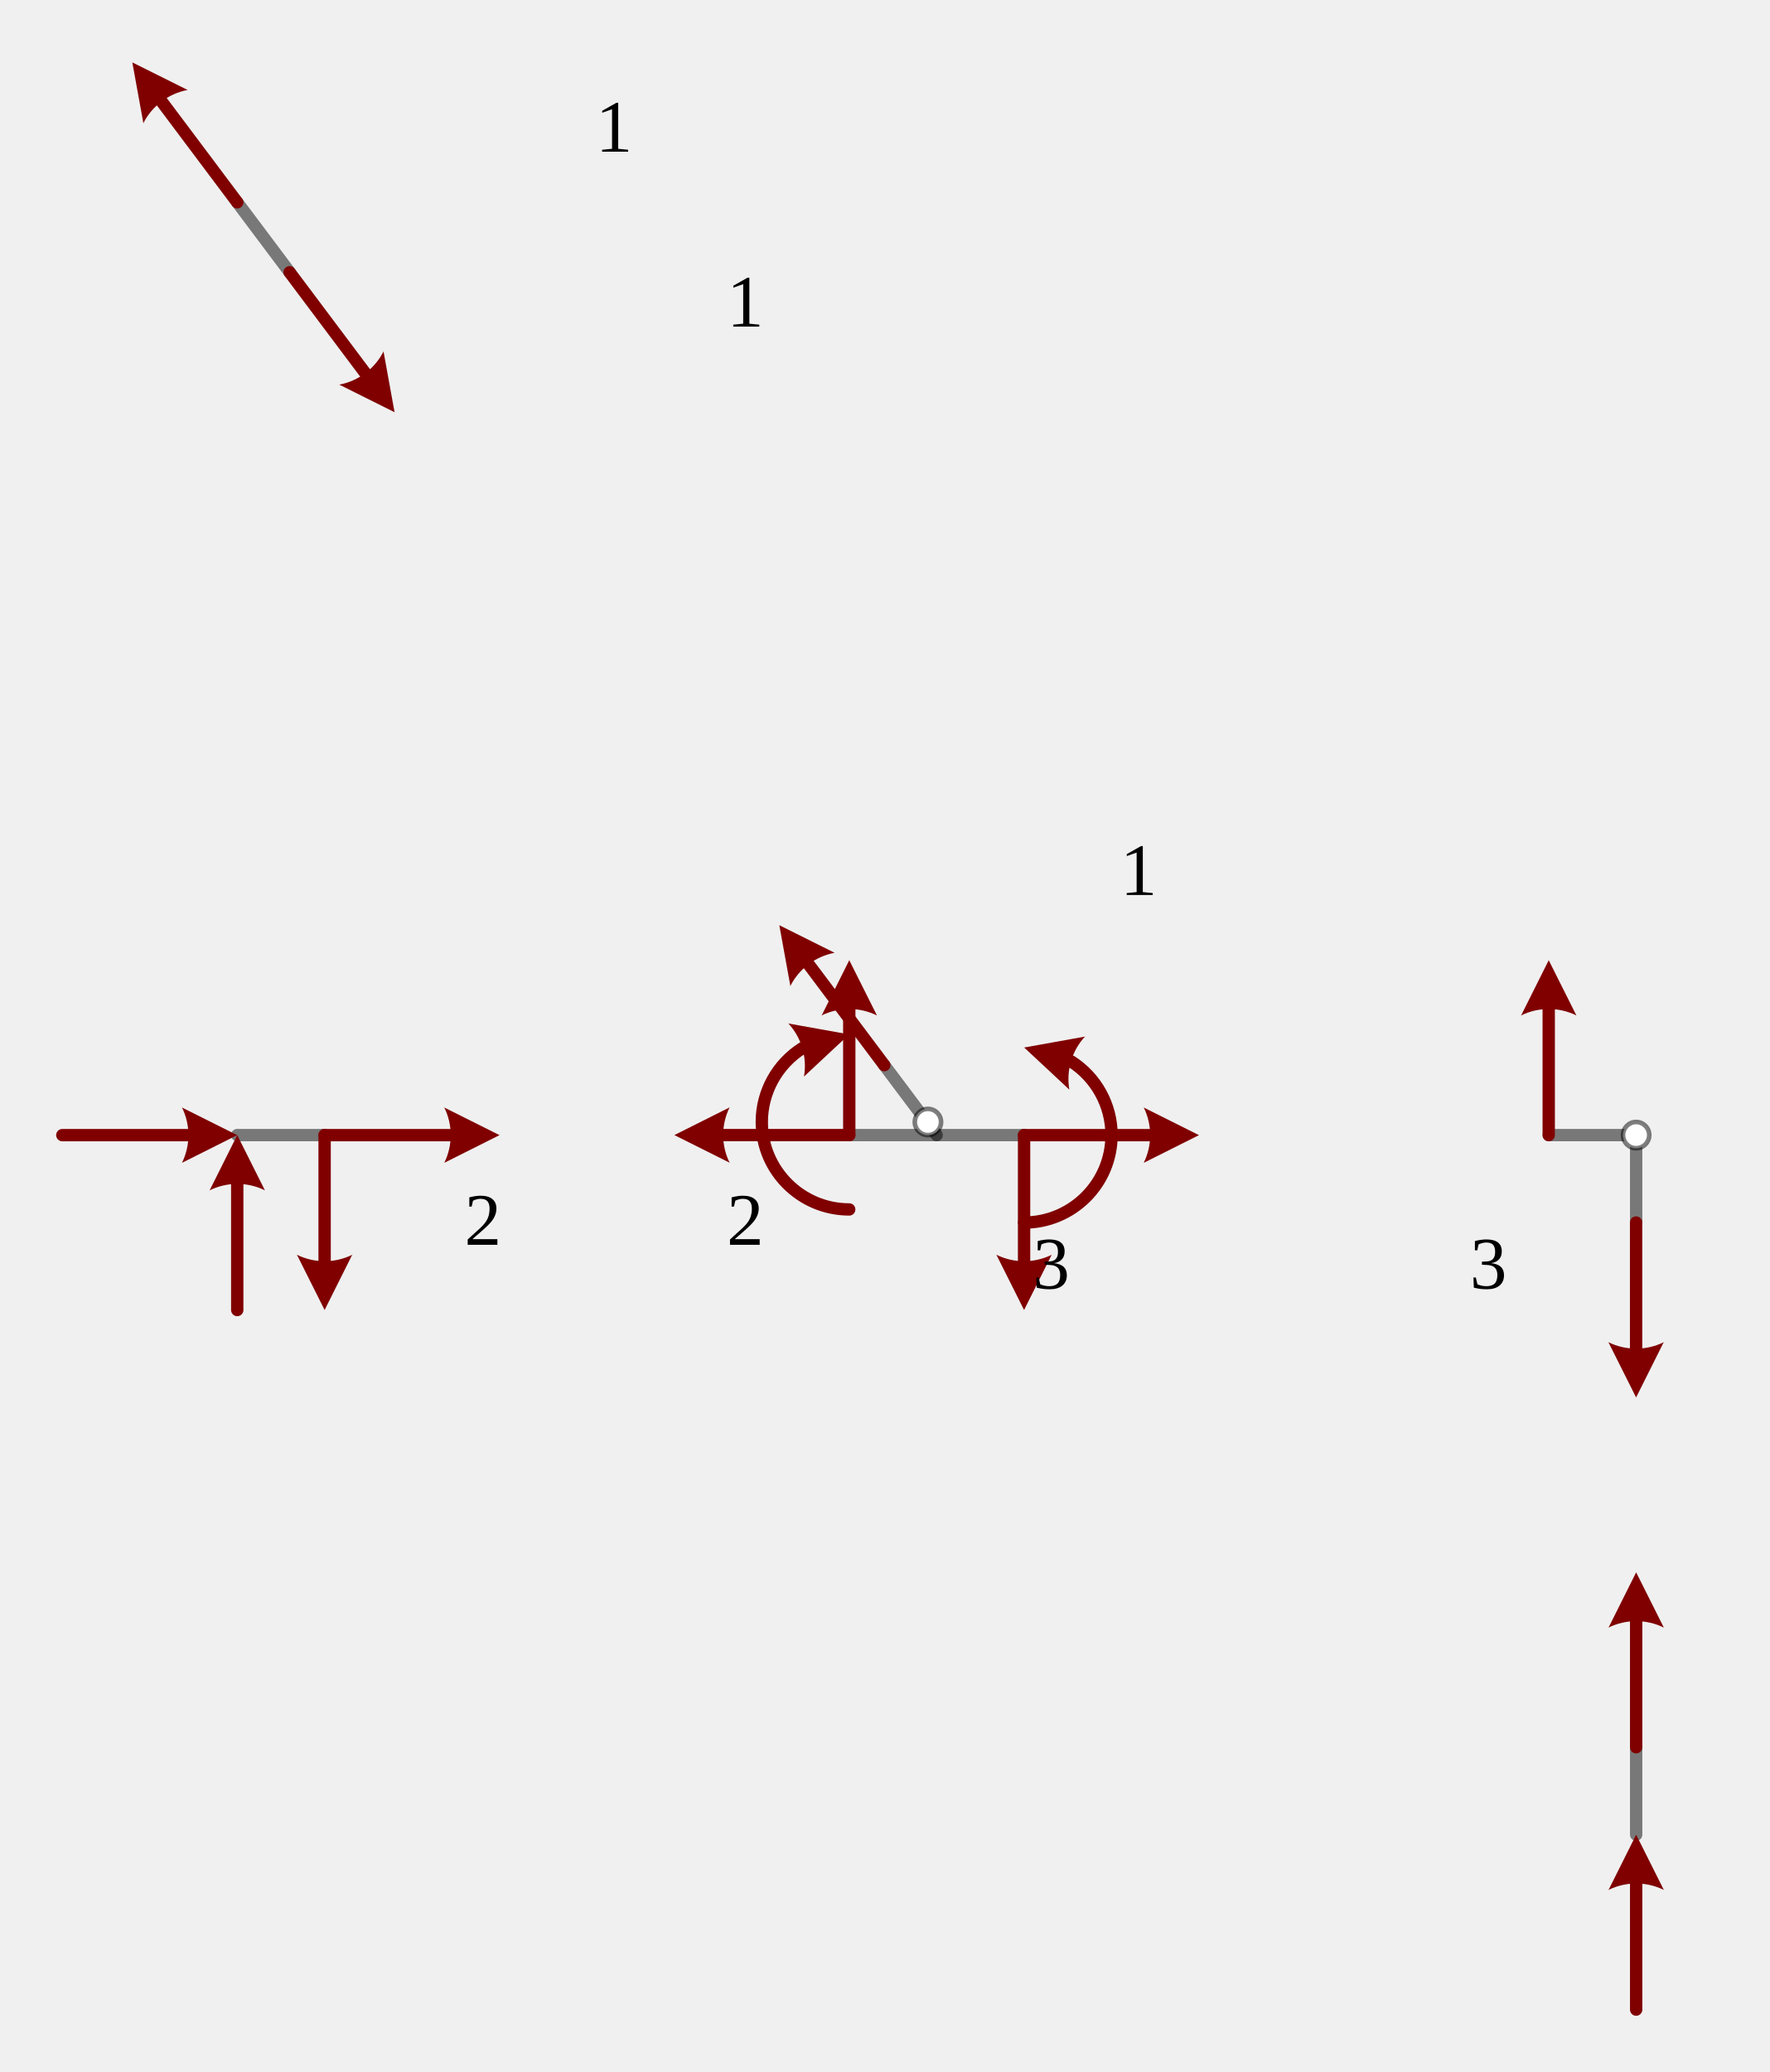
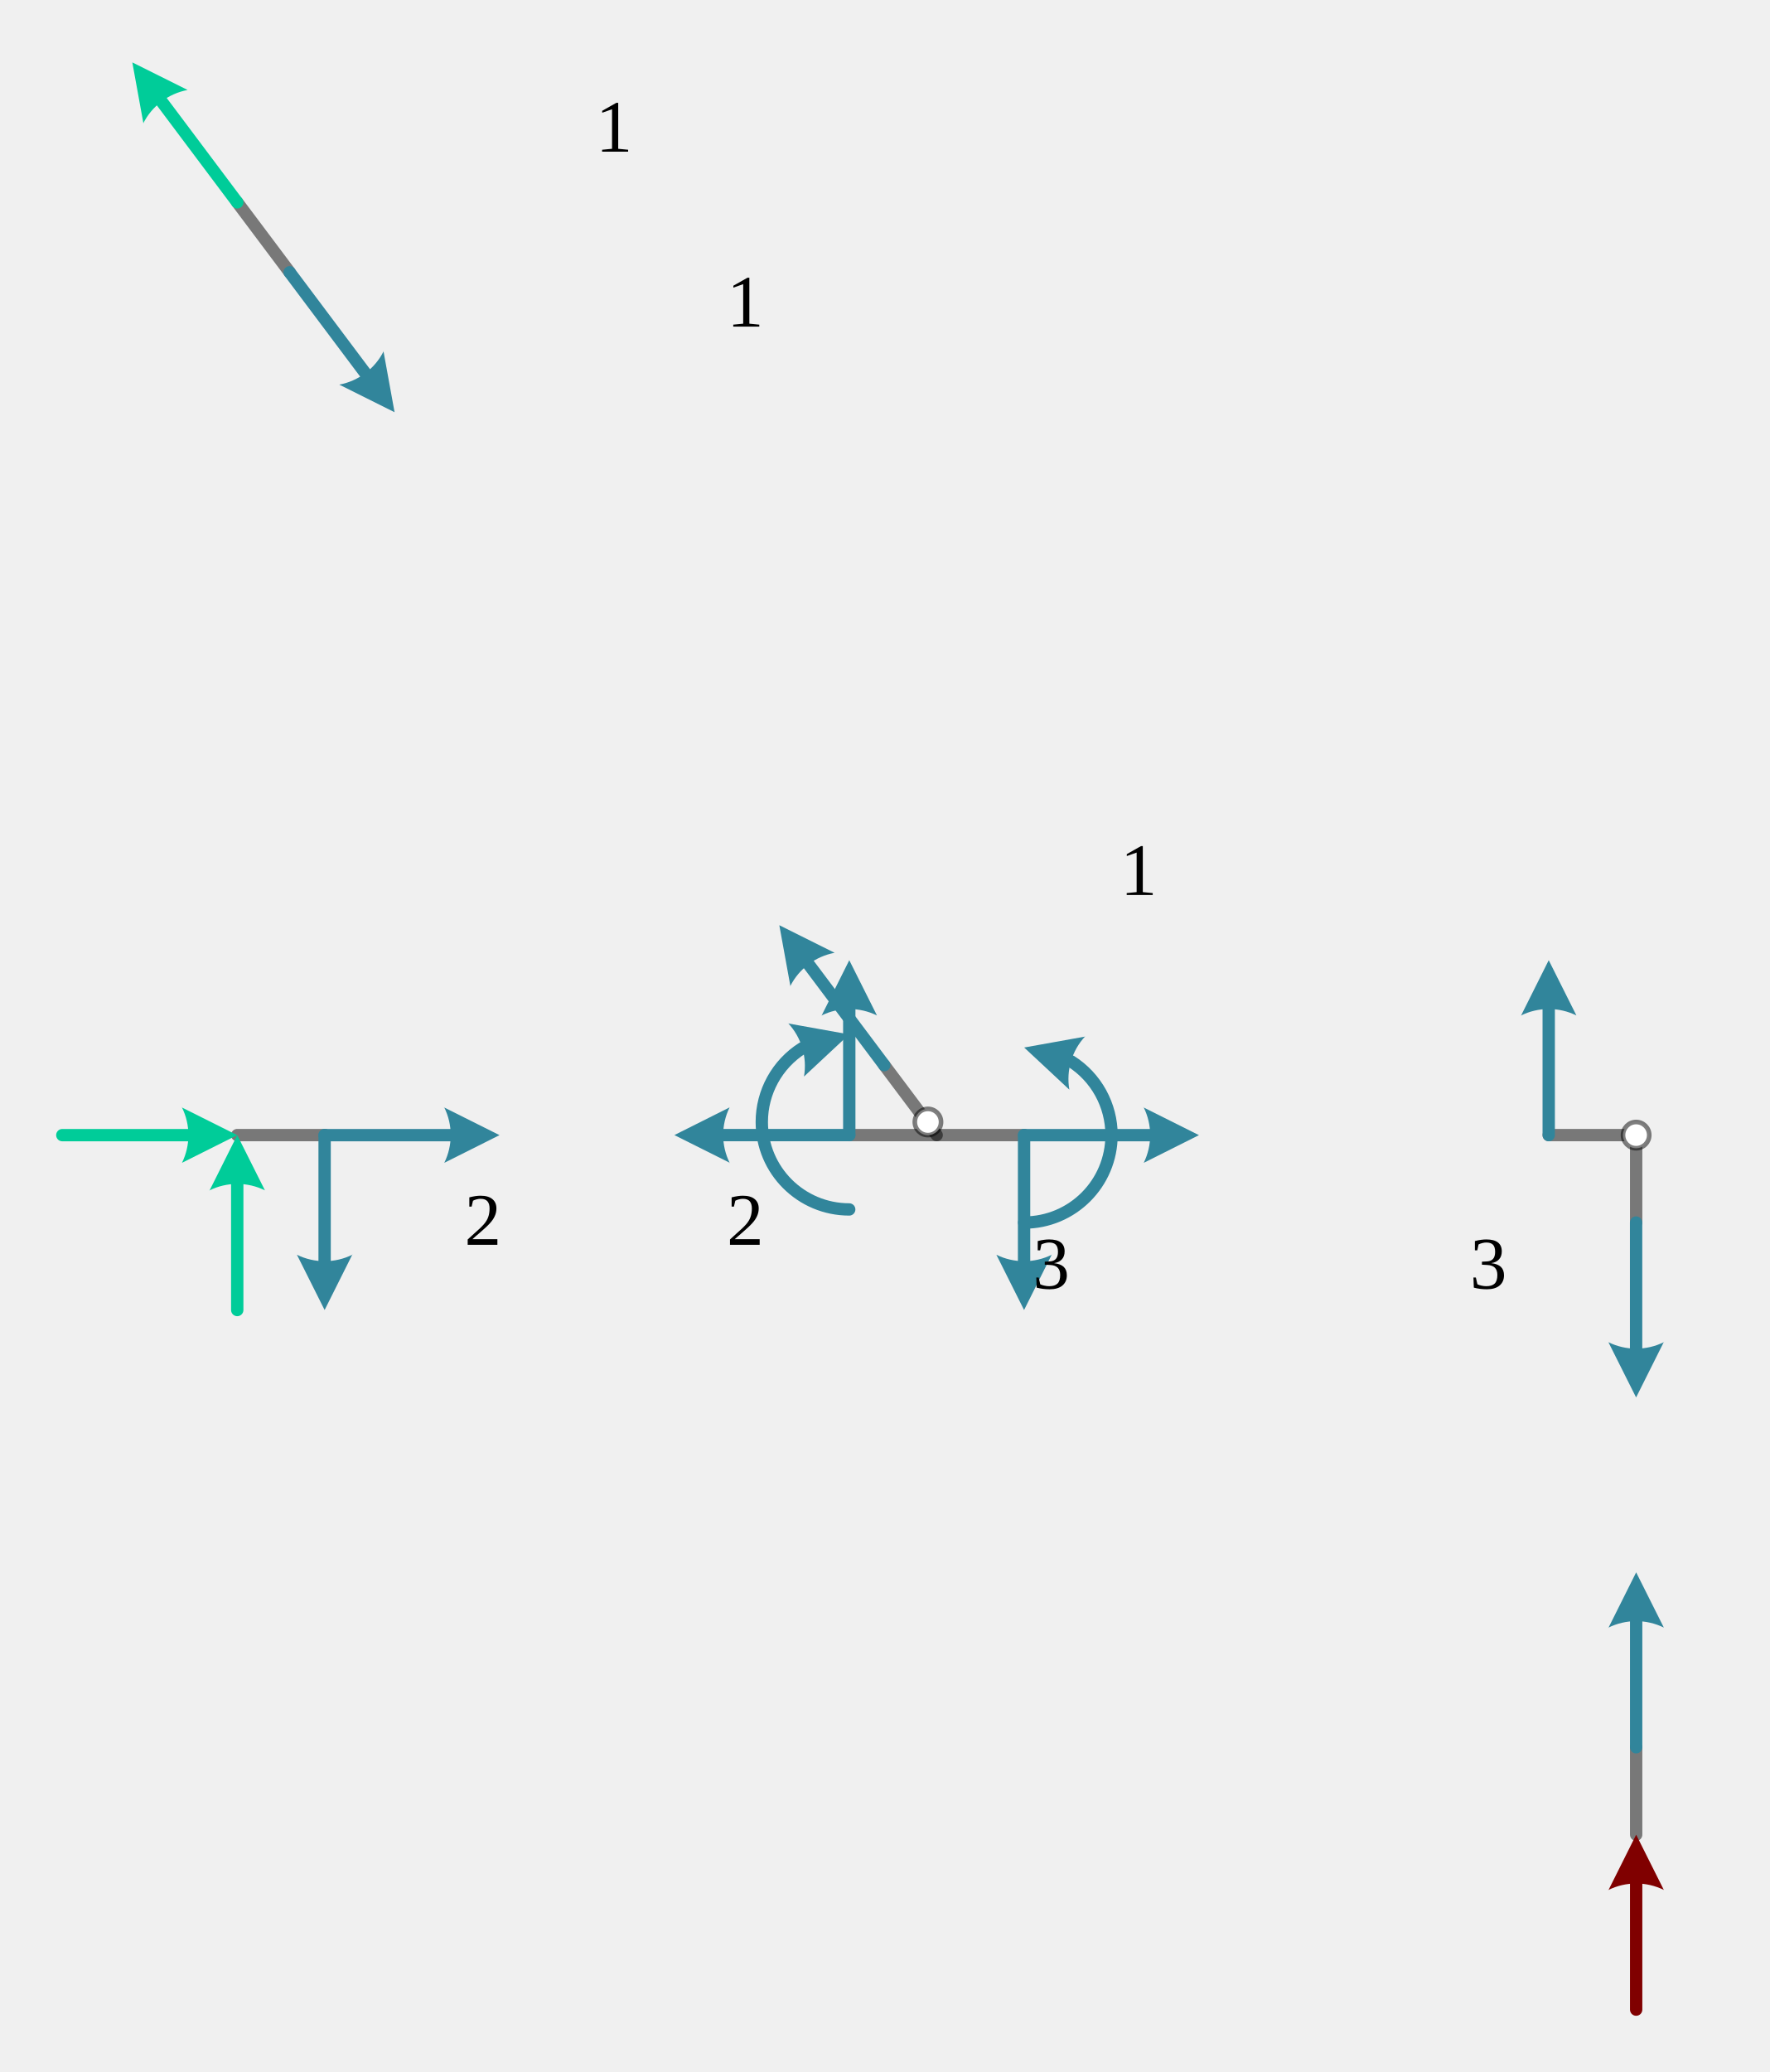
- <svg xmlns="http://www.w3.org/2000/svg" xmlns:ns1="http://schemas.microsoft.com/visio/2003/SVGExtensions/" xmlns:xlink="http://www.w3.org/1999/xlink" width="3.984in" height="4.664in" viewBox="0 0 286.86 335.805" xml:space="preserve" color-interpolation-filters="sRGB" class="st8">
+ <svg xmlns="http://www.w3.org/2000/svg" xmlns:ns1="http://schemas.microsoft.com/visio/2003/SVGExtensions/" xmlns:xlink="http://www.w3.org/1999/xlink" width="3.984in" height="4.664in" viewBox="0 0 286.86 335.805" xml:space="preserve" color-interpolation-filters="sRGB" class="st12">
  <ns1:documentProperties ns1:langID="1043" ns1:metric="true" ns1:viewMarkup="false" />
  <style type="text/css">
	
		.st1 {stroke:#000000;stroke-linecap:round;stroke-linejoin:round;stroke-opacity:0.5;stroke-width:2}
		.st2 {fill:#ffffff;stroke:#000000;stroke-linecap:round;stroke-linejoin:round;stroke-opacity:0.5;stroke-width:0.75}
- 		.st3 {marker-start:url(#mrkr5-31);stroke:#800000;stroke-linecap:round;stroke-linejoin:round;stroke-width:2}
- 		.st4 {fill:#800000;fill-opacity:1;stroke:#800000;stroke-opacity:1;stroke-width:0.442}
- 		.st5 {marker-end:url(#mrkr5-107);stroke:#800000;stroke-linecap:round;stroke-linejoin:round;stroke-width:2}
- 		.st6 {fill:none;stroke:none;stroke-linecap:round;stroke-linejoin:round;stroke-width:0.75}
- 		.st7 {fill:#000000;font-family:Times New Roman;font-size:1em}
- 		.st8 {fill:none;fill-rule:evenodd;font-size:12px;overflow:visible;stroke-linecap:square;stroke-miterlimit:3}
+ 		.st3 {marker-start:url(#mrkr5-31);stroke:#31859b;stroke-linecap:round;stroke-linejoin:round;stroke-width:2}
+ 		.st4 {fill:#31859b;fill-opacity:1;stroke:#31859b;stroke-opacity:1;stroke-width:0.442}
+ 		.st5 {marker-start:url(#mrkr5-42);stroke:#00cc99;stroke-linecap:round;stroke-linejoin:round;stroke-width:2}
+ 		.st6 {fill:#00cc99;fill-opacity:1;stroke:#00cc99;stroke-opacity:1;stroke-width:0.442}
+ 		.st7 {marker-start:url(#mrkr5-73);stroke:#800000;stroke-linecap:round;stroke-linejoin:round;stroke-width:2}
+ 		.st8 {fill:#800000;fill-opacity:1;stroke:#800000;stroke-opacity:1;stroke-width:0.442}
+ 		.st9 {marker-end:url(#mrkr5-109);stroke:#31859b;stroke-linecap:round;stroke-linejoin:round;stroke-width:2}
+ 		.st10 {fill:none;stroke:none;stroke-linecap:round;stroke-linejoin:round;stroke-width:0.75}
+ 		.st11 {fill:#000000;font-family:Times New Roman;font-size:1em}
+ 		.st12 {fill:none;fill-rule:evenodd;font-size:12px;overflow:visible;stroke-linecap:square;stroke-miterlimit:3}
	
	</style>
  <defs id="Markers">
    <g id="lend5">
      <path d="M 2 1 L 0 0 L 1.981 -0.993 C 1.672 -0.365 1.673 0.373 1.985 1 " style="stroke:none" />
    </g>
    <marker id="mrkr5-31" class="st4" ns1:arrowType="5" ns1:arrowSize="2" ns1:setback="3.775" refX="3.775" orient="auto" markerUnits="strokeWidth" overflow="visible">
      <use xlink:href="#lend5" transform="scale(2.26) " />
    </marker>
-     <marker id="mrkr5-107" class="st4" ns1:arrowType="5" ns1:arrowSize="2" ns1:setback="3.775" refX="-3.775" orient="auto" markerUnits="strokeWidth" overflow="visible">
+     <marker id="mrkr5-42" class="st6" ns1:arrowType="5" ns1:arrowSize="2" ns1:setback="3.775" refX="3.775" orient="auto" markerUnits="strokeWidth" overflow="visible">
+       <use xlink:href="#lend5" transform="scale(2.26) " />
+     </marker>
+     <marker id="mrkr5-73" class="st8" ns1:arrowType="5" ns1:arrowSize="2" ns1:setback="3.775" refX="3.775" orient="auto" markerUnits="strokeWidth" overflow="visible">
+       <use xlink:href="#lend5" transform="scale(2.26) " />
+     </marker>
+     <marker id="mrkr5-109" class="st4" ns1:arrowType="5" ns1:arrowSize="2" ns1:setback="3.775" refX="-3.775" orient="auto" markerUnits="strokeWidth" overflow="visible">
      <use xlink:href="#lend5" transform="scale(-2.26,-2.26) " />
    </marker>
  </defs>
  <g ns1:mID="0" ns1:index="1" ns1:groupContext="foregroundPage">
    <ns1:pageProperties ns1:drawingScale="0.0393701" ns1:pageScale="0.0393701" ns1:drawingUnits="24" ns1:shadowOffsetX="8.50394" ns1:shadowOffsetY="-8.50394" />
-     <g id="shape177-1" ns1:mID="177" ns1:groupContext="shape" transform="translate(307.097,-168.699) rotate(53.1301)">
-       <path d="M0 335.8 L14.17 335.8" class="st1" />
-     </g>
-     <g id="shape178-4" ns1:mID="178" ns1:groupContext="shape" transform="translate(38.4535,-151.839)">
-       <path d="M0 335.8 L14.17 335.8" class="st1" />
-     </g>
-     <g id="shape179-7" ns1:mID="179" ns1:groupContext="shape" transform="translate(137.666,-151.839)">
+     <g id="shape144-1" ns1:mID="144" ns1:groupContext="shape" transform="translate(307.097,-168.699) rotate(53.1301)">
+       <path d="M0 335.8 L14.17 335.8" class="st1" />
+     </g>
+     <g id="shape145-4" ns1:mID="145" ns1:groupContext="shape" transform="translate(38.4535,-151.839)">
+       <path d="M0 335.8 L14.17 335.8" class="st1" />
+     </g>
+     <g id="shape146-7" ns1:mID="146" ns1:groupContext="shape" transform="translate(137.666,-151.839)">
      <path d="M0 335.8 L28.35 335.8" class="st1" />
    </g>
-     <g id="shape180-10" ns1:mID="180" ns1:groupContext="shape" transform="translate(411.979,-28.8561) rotate(53.1301)">
-       <path d="M0 335.8 L14.17 335.8" class="st1" />
-     </g>
-     <g id="shape181-13" ns1:mID="181" ns1:groupContext="shape" transform="translate(148.296,-151.839)">
+     <g id="shape147-10" ns1:mID="147" ns1:groupContext="shape" transform="translate(411.979,-28.8561) rotate(53.1301)">
+       <path d="M0 335.8 L14.17 335.8" class="st1" />
+     </g>
+     <g id="shape148-13" ns1:mID="148" ns1:groupContext="shape" transform="translate(148.296,-151.839)">
      <ellipse cx="2.126" cy="333.679" rx="2.126" ry="2.126" class="st2" />
    </g>
-     <g id="shape182-15" ns1:mID="182" ns1:groupContext="shape" transform="translate(601.03,183.965) rotate(90)">
-       <path d="M0 335.8 L14.17 335.8" class="st1" />
-     </g>
-     <g id="shape183-18" ns1:mID="183" ns1:groupContext="shape" transform="translate(601.03,283.178) rotate(90)">
-       <path d="M0 335.8 L14.17 335.8" class="st1" />
-     </g>
-     <g id="shape184-21" ns1:mID="184" ns1:groupContext="shape" transform="translate(251.052,-151.839)">
-       <path d="M0 335.8 L14.17 335.8" class="st1" />
-     </g>
-     <g id="shape185-24" ns1:mID="185" ns1:groupContext="shape" transform="translate(263.099,-149.713)">
+     <g id="shape149-15" ns1:mID="149" ns1:groupContext="shape" transform="translate(601.03,183.965) rotate(90)">
+       <path d="M0 335.8 L14.17 335.8" class="st1" />
+     </g>
+     <g id="shape150-18" ns1:mID="150" ns1:groupContext="shape" transform="translate(601.03,283.178) rotate(90)">
+       <path d="M0 335.8 L14.17 335.8" class="st1" />
+     </g>
+     <g id="shape151-21" ns1:mID="151" ns1:groupContext="shape" transform="translate(251.052,-151.839)">
+       <path d="M0 335.8 L14.17 335.8" class="st1" />
+     </g>
+     <g id="shape152-24" ns1:mID="152" ns1:groupContext="shape" transform="translate(263.099,-149.713)">
      <ellipse cx="2.126" cy="333.679" rx="2.126" ry="2.126" class="st2" />
    </g>
-     <g id="shape194-26" ns1:mID="194" ns1:groupContext="shape" transform="translate(-204.678,268.283) rotate(-126.87)">
-       <path d="M7.55 335.8 L7.91 335.8 L28.35 335.8" class="st3" />
-     </g>
-     <g id="shape195-32" ns1:mID="195" ns1:groupContext="shape" transform="translate(394.971,-51.5332) rotate(53.1301)">
-       <path d="M7.55 335.8 L7.91 335.8 L28.35 335.8" class="st3" />
-     </g>
-     <g id="shape196-37" ns1:mID="196" ns1:groupContext="shape" transform="translate(290.089,-191.376) rotate(53.1301)">
-       <path d="M7.55 335.8 L7.91 335.8 L28.35 335.8" class="st3" />
-     </g>
-     <g id="shape197-42" ns1:mID="197" ns1:groupContext="shape" transform="translate(109.32,-151.839)">
-       <path d="M7.55 335.8 L7.91 335.8 L28.35 335.8" class="st3" />
-     </g>
-     <g id="shape198-47" ns1:mID="198" ns1:groupContext="shape" transform="translate(194.359,519.77) rotate(180)">
-       <path d="M7.55 335.8 L7.91 335.8 L28.35 335.8" class="st3" />
-     </g>
-     <g id="shape199-52" ns1:mID="199" ns1:groupContext="shape" transform="translate(80.9732,519.77) rotate(180)">
-       <path d="M7.55 335.8 L7.91 335.8 L28.35 335.8" class="st3" />
-     </g>
-     <g id="shape201-57" ns1:mID="201" ns1:groupContext="shape" transform="translate(-70.5795,226.485) rotate(-90)">
-       <path d="M7.55 335.8 L7.91 335.8 L28.35 335.8" class="st3" />
-     </g>
-     <g id="shape202-62" ns1:mID="202" ns1:groupContext="shape" transform="translate(601.03,254.831) rotate(90)">
-       <path d="M7.55 335.8 L7.91 335.8 L28.35 335.8" class="st3" />
-     </g>
-     <g id="shape203-67" ns1:mID="203" ns1:groupContext="shape" transform="translate(601.03,297.351) rotate(90)">
-       <path d="M7.55 335.8 L7.91 335.8 L28.35 335.8" class="st3" />
-     </g>
-     <g id="shape204-72" ns1:mID="204" ns1:groupContext="shape" transform="translate(586.856,155.619) rotate(90)">
-       <path d="M7.55 335.8 L7.91 335.8 L28.35 335.8" class="st3" />
-     </g>
-     <g id="shape205-77" ns1:mID="205" ns1:groupContext="shape" transform="translate(-169.792,212.312) rotate(-90)">
-       <path d="M7.55 335.8 L7.91 335.8 L28.35 335.8" class="st3" />
-     </g>
-     <g id="shape206-82" ns1:mID="206" ns1:groupContext="shape" transform="translate(-283.178,212.312) rotate(-90)">
-       <path d="M7.55 335.8 L7.91 335.8 L28.35 335.8" class="st3" />
-     </g>
-     <g id="shape207-87" ns1:mID="207" ns1:groupContext="shape" transform="translate(473.471,155.619) rotate(90)">
-       <path d="M7.55 335.8 L7.91 335.8 L28.35 335.8" class="st3" />
-     </g>
-     <g id="shape208-92" ns1:mID="208" ns1:groupContext="shape" transform="translate(374.258,183.965) rotate(90)">
-       <path d="M7.55 335.8 L7.91 335.8 L28.35 335.8" class="st3" />
-     </g>
-     <g id="shape209-97" ns1:mID="209" ns1:groupContext="shape" transform="translate(38.4535,519.77) rotate(180)">
-       <path d="M7.55 335.8 L7.91 335.8 L28.35 335.8" class="st3" />
-     </g>
-     <g id="shape210-102" ns1:mID="210" ns1:groupContext="shape" transform="translate(-198.139,196.013) rotate(-90)">
-       <path d="M-0 335.8 A14.173 14.173 0 0 1 14.17 321.63 A14.173 14.173 0 0 1 26.14 328.21 L26.24 328.55" class="st5" />
-     </g>
-     <g id="shape211-108" ns1:mID="211" ns1:groupContext="shape" transform="translate(501.817,198.139) rotate(90) scale(-1,1)">
-       <path d="M-0 335.8 A14.173 14.173 0 0 1 14.17 321.63 A14.173 14.173 0 0 1 26.14 328.21 L26.24 328.55" class="st5" />
-     </g>
-     <g id="shape229-113" ns1:mID="229" ns1:groupContext="shape" transform="translate(38.4535,-307.745)">
-       <ns1:textBlock ns1:margins="rect(4,4,4,4)" ns1:tabSpace="42.5197" />
-       <ns1:textRect cx="7.087" cy="328.718" width="14.18" height="14.173" />
-       <rect x="0" y="321.631" width="14.173" height="14.173" class="st6" />
-       <text x="4.09" y="332.32" class="st7" ns1:langID="1043">
-         <ns1:paragraph ns1:horizAlign="1" />
-         <ns1:tabList />1</text>
-     </g>
-     <g id="shape231-116" ns1:mID="231" ns1:groupContext="shape" transform="translate(59.7133,-279.398)">
-       <ns1:textBlock ns1:margins="rect(4,4,4,4)" ns1:tabSpace="42.5197" />
-       <ns1:textRect cx="7.087" cy="328.718" width="14.18" height="14.173" />
-       <rect x="0" y="321.631" width="14.173" height="14.173" class="st6" />
-       <text x="4.09" y="332.32" class="st7" ns1:langID="1043">
-         <ns1:paragraph ns1:horizAlign="1" />
-         <ns1:tabList />1</text>
-     </g>
-     <g id="shape232-119" ns1:mID="232" ns1:groupContext="shape" transform="translate(17.1936,-130.579)">
-       <ns1:textBlock ns1:margins="rect(4,4,4,4)" ns1:tabSpace="42.5197" />
-       <ns1:textRect cx="7.087" cy="328.718" width="14.18" height="14.173" />
-       <rect x="0" y="321.631" width="14.173" height="14.173" class="st6" />
-       <text x="4.09" y="332.32" class="st7" ns1:langID="1043">
+     <g id="shape153-26" ns1:mID="153" ns1:groupContext="shape" transform="translate(-204.678,268.283) rotate(-126.87)">
+       <path d="M7.55 335.8 L7.91 335.8 L28.35 335.8" class="st3" />
+     </g>
+     <g id="shape154-32" ns1:mID="154" ns1:groupContext="shape" transform="translate(394.971,-51.5332) rotate(53.1301)">
+       <path d="M7.55 335.8 L7.91 335.8 L28.35 335.8" class="st3" />
+     </g>
+     <g id="shape155-37" ns1:mID="155" ns1:groupContext="shape" transform="translate(290.089,-191.376) rotate(53.1301)">
+       <path d="M7.55 335.8 L7.91 335.8 L28.35 335.8" class="st5" />
+     </g>
+     <g id="shape156-43" ns1:mID="156" ns1:groupContext="shape" transform="translate(109.32,-151.839)">
+       <path d="M7.55 335.8 L7.91 335.8 L28.35 335.8" class="st3" />
+     </g>
+     <g id="shape157-48" ns1:mID="157" ns1:groupContext="shape" transform="translate(194.359,519.77) rotate(180)">
+       <path d="M7.55 335.8 L7.91 335.8 L28.35 335.8" class="st3" />
+     </g>
+     <g id="shape158-53" ns1:mID="158" ns1:groupContext="shape" transform="translate(80.9732,519.77) rotate(180)">
+       <path d="M7.55 335.8 L7.91 335.8 L28.35 335.8" class="st3" />
+     </g>
+     <g id="shape159-58" ns1:mID="159" ns1:groupContext="shape" transform="translate(-70.5795,226.485) rotate(-90)">
+       <path d="M7.55 335.8 L7.91 335.8 L28.35 335.8" class="st3" />
+     </g>
+     <g id="shape160-63" ns1:mID="160" ns1:groupContext="shape" transform="translate(601.03,254.831) rotate(90)">
+       <path d="M7.55 335.8 L7.91 335.8 L28.35 335.8" class="st3" />
+     </g>
+     <g id="shape161-68" ns1:mID="161" ns1:groupContext="shape" transform="translate(601.03,297.351) rotate(90)">
+       <path d="M7.55 335.8 L7.91 335.8 L28.35 335.8" class="st7" />
+     </g>
+     <g id="shape162-74" ns1:mID="162" ns1:groupContext="shape" transform="translate(586.856,155.619) rotate(90)">
+       <path d="M7.55 335.8 L7.91 335.8 L28.35 335.8" class="st3" />
+     </g>
+     <g id="shape163-79" ns1:mID="163" ns1:groupContext="shape" transform="translate(-169.792,212.312) rotate(-90)">
+       <path d="M7.55 335.8 L7.91 335.8 L28.35 335.8" class="st3" />
+     </g>
+     <g id="shape164-84" ns1:mID="164" ns1:groupContext="shape" transform="translate(-283.178,212.312) rotate(-90)">
+       <path d="M7.55 335.8 L7.91 335.8 L28.35 335.8" class="st3" />
+     </g>
+     <g id="shape165-89" ns1:mID="165" ns1:groupContext="shape" transform="translate(473.471,155.619) rotate(90)">
+       <path d="M7.55 335.8 L7.91 335.8 L28.35 335.8" class="st3" />
+     </g>
+     <g id="shape166-94" ns1:mID="166" ns1:groupContext="shape" transform="translate(374.258,183.965) rotate(90)">
+       <path d="M7.55 335.8 L7.91 335.8 L28.35 335.8" class="st5" />
+     </g>
+     <g id="shape167-99" ns1:mID="167" ns1:groupContext="shape" transform="translate(38.4535,519.77) rotate(180)">
+       <path d="M7.55 335.8 L7.91 335.8 L28.35 335.8" class="st5" />
+     </g>
+     <g id="shape168-104" ns1:mID="168" ns1:groupContext="shape" transform="translate(-198.139,196.013) rotate(-90)">
+       <path d="M-0 335.8 A14.173 14.173 0 0 1 14.17 321.63 A14.173 14.173 0 0 1 26.14 328.21 L26.24 328.55" class="st9" />
+     </g>
+     <g id="shape169-110" ns1:mID="169" ns1:groupContext="shape" transform="translate(501.817,198.139) rotate(90) scale(-1,1)">
+       <path d="M-0 335.8 A14.173 14.173 0 0 1 14.17 321.63 A14.173 14.173 0 0 1 26.14 328.21 L26.24 328.55" class="st9" />
+     </g>
+     <g id="shape170-115" ns1:mID="170" ns1:groupContext="shape" transform="translate(38.4535,-307.745)">
+       <ns1:textBlock ns1:margins="rect(4,4,4,4)" ns1:tabSpace="42.5197" />
+       <ns1:textRect cx="7.087" cy="328.718" width="14.18" height="14.173" />
+       <rect x="0" y="321.631" width="14.173" height="14.173" class="st10" />
+       <text x="4.09" y="332.32" class="st11" ns1:langID="1043">
+         <ns1:paragraph ns1:horizAlign="1" />
+         <ns1:tabList />1</text>
+     </g>
+     <g id="shape171-118" ns1:mID="171" ns1:groupContext="shape" transform="translate(59.7133,-279.398)">
+       <ns1:textBlock ns1:margins="rect(4,4,4,4)" ns1:tabSpace="42.5197" />
+       <ns1:textRect cx="7.087" cy="328.718" width="14.18" height="14.173" />
+       <rect x="0" y="321.631" width="14.173" height="14.173" class="st10" />
+       <text x="4.09" y="332.32" class="st11" ns1:langID="1043">
+         <ns1:paragraph ns1:horizAlign="1" />
+         <ns1:tabList />1</text>
+     </g>
+     <g id="shape172-121" ns1:mID="172" ns1:groupContext="shape" transform="translate(17.1936,-130.579)">
+       <ns1:textBlock ns1:margins="rect(4,4,4,4)" ns1:tabSpace="42.5197" />
+       <ns1:textRect cx="7.087" cy="328.718" width="14.18" height="14.173" />
+       <rect x="0" y="321.631" width="14.173" height="14.173" class="st10" />
+       <text x="4.09" y="332.32" class="st11" ns1:langID="1043">
        <ns1:paragraph ns1:horizAlign="1" />
        <ns1:tabList />2</text>
    </g>
-     <g id="shape233-122" ns1:mID="233" ns1:groupContext="shape" transform="translate(59.7133,-130.579)">
-       <ns1:textBlock ns1:margins="rect(4,4,4,4)" ns1:tabSpace="42.5197" />
-       <ns1:textRect cx="7.087" cy="328.718" width="14.18" height="14.173" />
-       <rect x="0" y="321.631" width="14.173" height="14.173" class="st6" />
-       <text x="4.09" y="332.32" class="st7" ns1:langID="1043">
+     <g id="shape173-124" ns1:mID="173" ns1:groupContext="shape" transform="translate(59.7133,-130.579)">
+       <ns1:textBlock ns1:margins="rect(4,4,4,4)" ns1:tabSpace="42.5197" />
+       <ns1:textRect cx="7.087" cy="328.718" width="14.18" height="14.173" />
+       <rect x="0" y="321.631" width="14.173" height="14.173" class="st10" />
+       <text x="4.09" y="332.32" class="st11" ns1:langID="1043">
        <ns1:paragraph ns1:horizAlign="1" />
        <ns1:tabList />2</text>
    </g>
-     <g id="shape234-125" ns1:mID="234" ns1:groupContext="shape" transform="translate(109.32,-123.493)">
-       <ns1:textBlock ns1:margins="rect(4,4,4,4)" ns1:tabSpace="42.5197" />
-       <ns1:textRect cx="7.087" cy="328.718" width="14.18" height="14.173" />
-       <rect x="0" y="321.631" width="14.173" height="14.173" class="st6" />
-       <text x="4.09" y="332.32" class="st7" ns1:langID="1043">
+     <g id="shape174-127" ns1:mID="174" ns1:groupContext="shape" transform="translate(109.32,-123.493)">
+       <ns1:textBlock ns1:margins="rect(4,4,4,4)" ns1:tabSpace="42.5197" />
+       <ns1:textRect cx="7.087" cy="328.718" width="14.18" height="14.173" />
+       <rect x="0" y="321.631" width="14.173" height="14.173" class="st10" />
+       <text x="4.09" y="332.32" class="st11" ns1:langID="1043">
        <ns1:paragraph ns1:horizAlign="1" />
        <ns1:tabList />3</text>
    </g>
-     <g id="shape235-128" ns1:mID="235" ns1:groupContext="shape" transform="translate(180.186,-123.493)">
-       <ns1:textBlock ns1:margins="rect(4,4,4,4)" ns1:tabSpace="42.5197" />
-       <ns1:textRect cx="7.087" cy="328.718" width="14.18" height="14.173" />
-       <rect x="0" y="321.631" width="14.173" height="14.173" class="st6" />
-       <text x="4.09" y="332.32" class="st7" ns1:langID="1043">
+     <g id="shape175-130" ns1:mID="175" ns1:groupContext="shape" transform="translate(180.186,-123.493)">
+       <ns1:textBlock ns1:margins="rect(4,4,4,4)" ns1:tabSpace="42.5197" />
+       <ns1:textRect cx="7.087" cy="328.718" width="14.18" height="14.173" />
+       <rect x="0" y="321.631" width="14.173" height="14.173" class="st10" />
+       <text x="4.09" y="332.32" class="st11" ns1:langID="1043">
        <ns1:paragraph ns1:horizAlign="1" />
        <ns1:tabList />3</text>
    </g>
-     <g id="shape236-131" ns1:mID="236" ns1:groupContext="shape" transform="translate(229.792,-158.926)">
-       <ns1:textBlock ns1:margins="rect(4,4,4,4)" ns1:tabSpace="42.5197" />
-       <ns1:textRect cx="7.087" cy="328.718" width="14.18" height="14.173" />
-       <rect x="0" y="321.631" width="14.173" height="14.173" class="st6" />
-       <text x="4.09" y="332.32" class="st7" ns1:langID="1043">
-         <ns1:paragraph ns1:horizAlign="1" />
-         <ns1:tabList />1</text>
-     </g>
-     <g id="shape237-134" ns1:mID="237" ns1:groupContext="shape" transform="translate(272.312,-114.28)">
-       <ns1:textBlock ns1:margins="rect(4,4,4,4)" ns1:tabSpace="42.5197" />
-       <ns1:textRect cx="7.087" cy="328.718" width="14.18" height="14.173" />
-       <rect x="0" y="321.631" width="14.173" height="14.173" class="st6" />
-       <text x="4.09" y="332.32" class="st7" ns1:langID="1043">
-         <ns1:paragraph ns1:horizAlign="1" />
-         <ns1:tabList />1</text>
-     </g>
-     <g id="shape238-137" ns1:mID="238" ns1:groupContext="shape" transform="translate(272.312,-17.1936)">
-       <ns1:textBlock ns1:margins="rect(4,4,4,4)" ns1:tabSpace="42.5197" />
-       <ns1:textRect cx="7.087" cy="328.718" width="14.18" height="14.173" />
-       <rect x="0" y="321.631" width="14.173" height="14.173" class="st6" />
-       <text x="4.09" y="332.32" class="st7" ns1:langID="1043">
-         <ns1:paragraph ns1:horizAlign="1" />
-         <ns1:tabList />1</text>
-     </g>
-     <g id="shape239-140" ns1:mID="239" ns1:groupContext="shape" transform="translate(272.312,-59.7133)">
-       <ns1:textBlock ns1:margins="rect(4,4,4,4)" ns1:tabSpace="42.5197" />
-       <ns1:textRect cx="7.087" cy="328.718" width="14.18" height="14.173" />
-       <rect x="0" y="321.631" width="14.173" height="14.173" class="st6" />
-       <text x="4.09" y="332.32" class="st7" ns1:langID="1043">
-         <ns1:paragraph ns1:horizAlign="1" />
-         <ns1:tabList />1</text>
-     </g>
-     <g id="shape240-143" ns1:mID="240" ns1:groupContext="shape" transform="translate(123.493,-187.272)">
-       <ns1:textBlock ns1:margins="rect(4,4,4,4)" ns1:tabSpace="42.5197" />
-       <ns1:textRect cx="7.087" cy="328.718" width="14.18" height="14.173" />
-       <rect x="0" y="321.631" width="14.173" height="14.173" class="st6" />
-       <text x="4.09" y="332.32" class="st7" ns1:langID="1043">
+     <g id="shape176-133" ns1:mID="176" ns1:groupContext="shape" transform="translate(229.792,-158.926)">
+       <ns1:textBlock ns1:margins="rect(4,4,4,4)" ns1:tabSpace="42.5197" />
+       <ns1:textRect cx="7.087" cy="328.718" width="14.18" height="14.173" />
+       <rect x="0" y="321.631" width="14.173" height="14.173" class="st10" />
+       <text x="4.09" y="332.32" class="st11" ns1:langID="1043">
+         <ns1:paragraph ns1:horizAlign="1" />
+         <ns1:tabList />1</text>
+     </g>
+     <g id="shape177-136" ns1:mID="177" ns1:groupContext="shape" transform="translate(272.312,-114.28)">
+       <ns1:textBlock ns1:margins="rect(4,4,4,4)" ns1:tabSpace="42.5197" />
+       <ns1:textRect cx="7.087" cy="328.718" width="14.18" height="14.173" />
+       <rect x="0" y="321.631" width="14.173" height="14.173" class="st10" />
+       <text x="4.09" y="332.32" class="st11" ns1:langID="1043">
+         <ns1:paragraph ns1:horizAlign="1" />
+         <ns1:tabList />1</text>
+     </g>
+     <g id="shape178-139" ns1:mID="178" ns1:groupContext="shape" transform="translate(272.312,-17.1936)">
+       <ns1:textBlock ns1:margins="rect(4,4,4,4)" ns1:tabSpace="42.5197" />
+       <ns1:textRect cx="7.087" cy="328.718" width="14.18" height="14.173" />
+       <rect x="0" y="321.631" width="14.173" height="14.173" class="st10" />
+       <text x="4.09" y="332.32" class="st11" ns1:langID="1043">
+         <ns1:paragraph ns1:horizAlign="1" />
+         <ns1:tabList />1</text>
+     </g>
+     <g id="shape179-142" ns1:mID="179" ns1:groupContext="shape" transform="translate(272.312,-59.7133)">
+       <ns1:textBlock ns1:margins="rect(4,4,4,4)" ns1:tabSpace="42.5197" />
+       <ns1:textRect cx="7.087" cy="328.718" width="14.18" height="14.173" />
+       <rect x="0" y="321.631" width="14.173" height="14.173" class="st10" />
+       <text x="4.09" y="332.32" class="st11" ns1:langID="1043">
+         <ns1:paragraph ns1:horizAlign="1" />
+         <ns1:tabList />1</text>
+     </g>
+     <g id="shape180-145" ns1:mID="180" ns1:groupContext="shape" transform="translate(123.493,-187.272)">
+       <ns1:textBlock ns1:margins="rect(4,4,4,4)" ns1:tabSpace="42.5197" />
+       <ns1:textRect cx="7.087" cy="328.718" width="14.18" height="14.173" />
+       <rect x="0" y="321.631" width="14.173" height="14.173" class="st10" />
+       <text x="4.09" y="332.32" class="st11" ns1:langID="1043">
        <ns1:paragraph ns1:horizAlign="1" />
        <ns1:tabList />1</text>
    </g>
  </g>
</svg>
